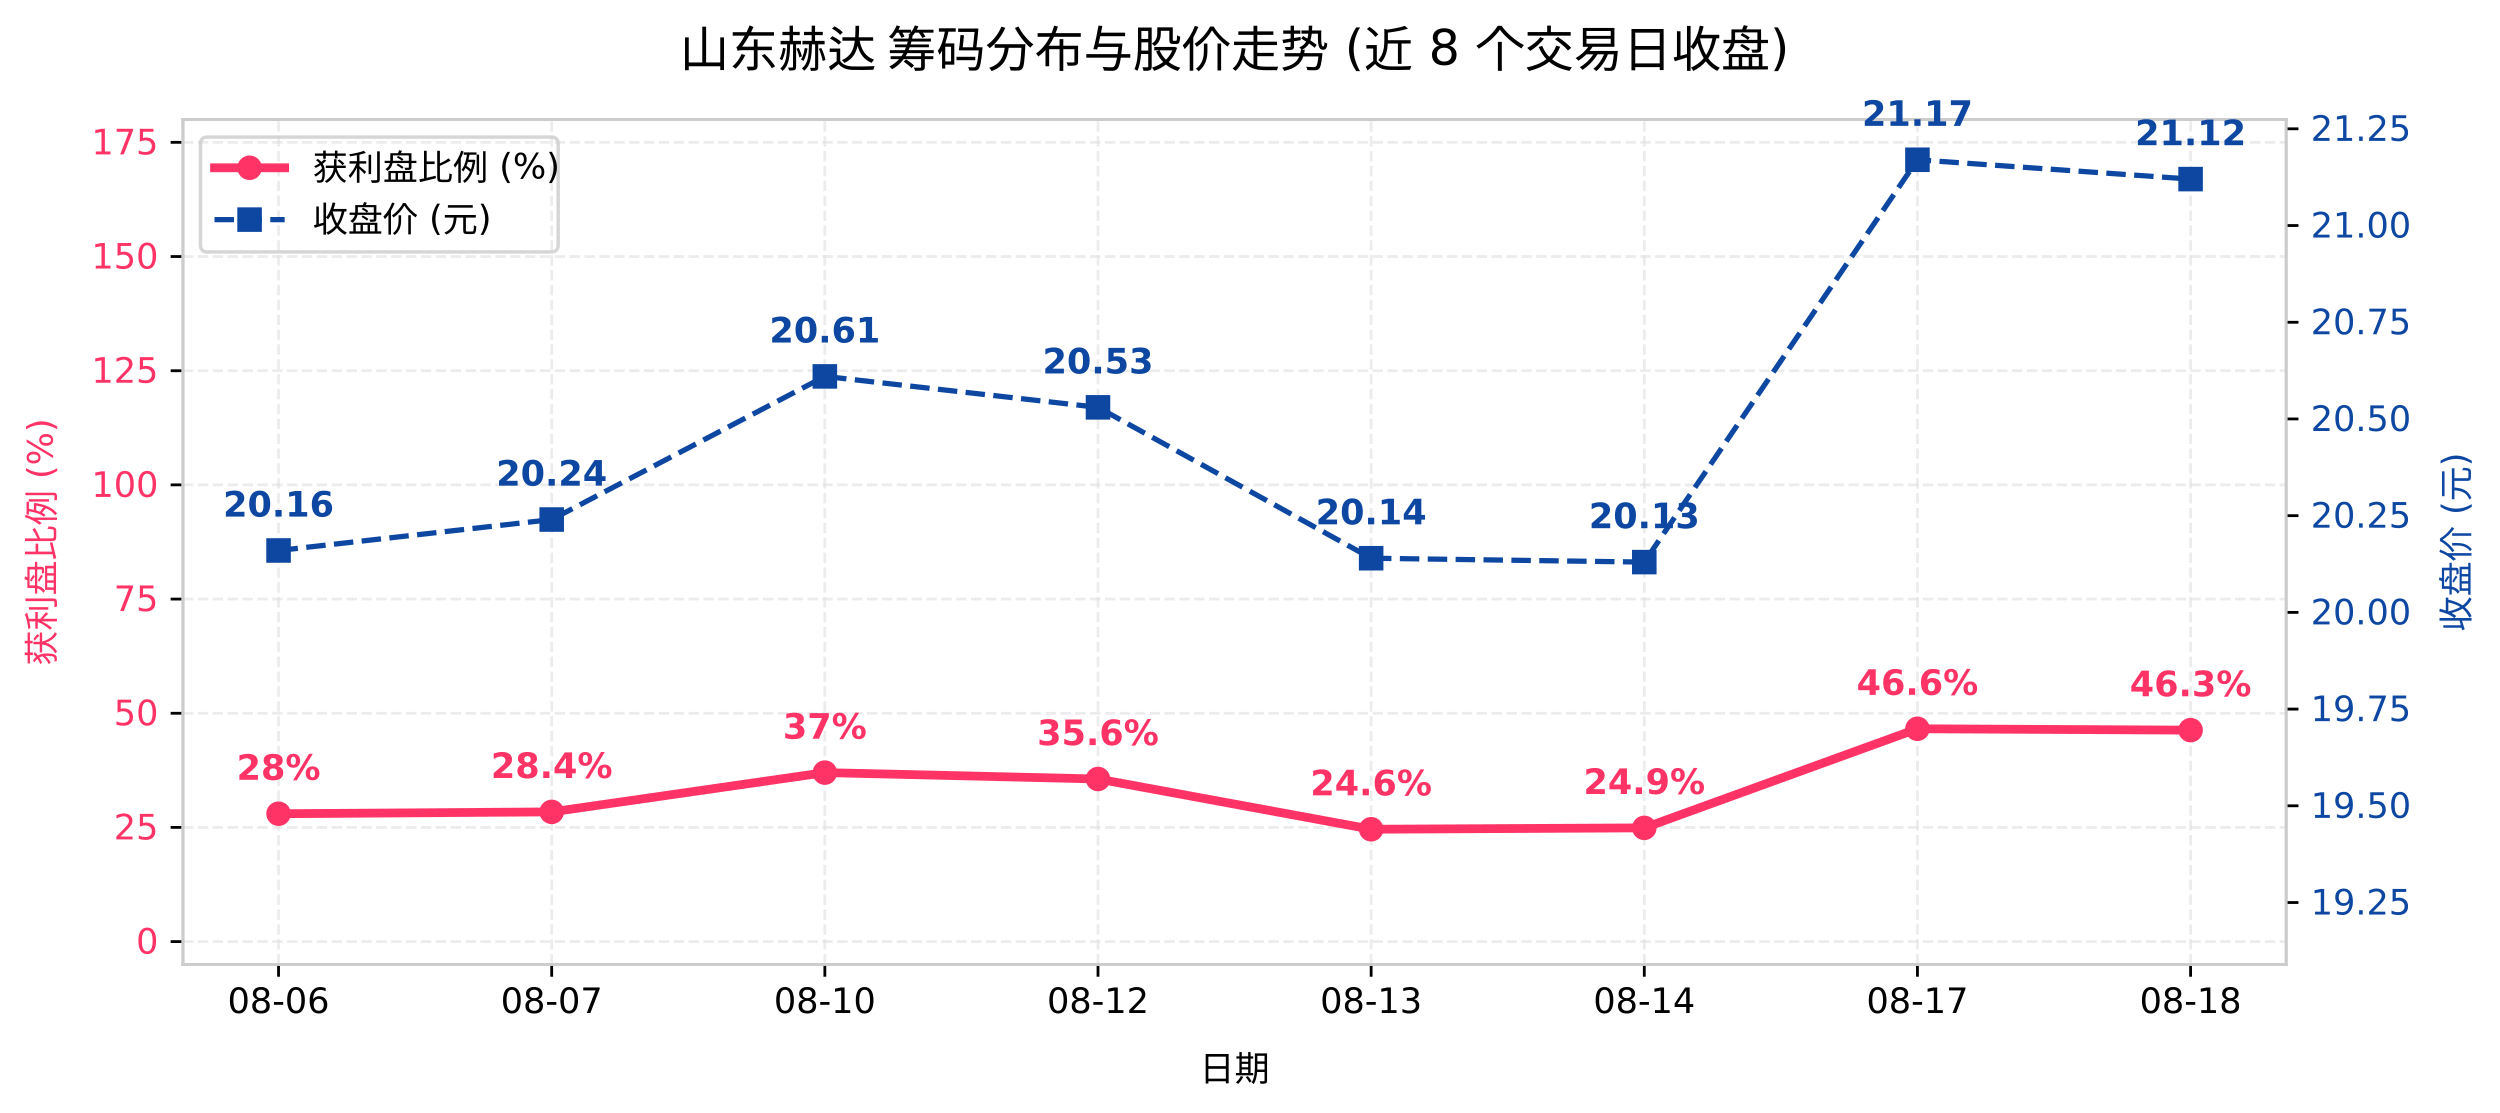
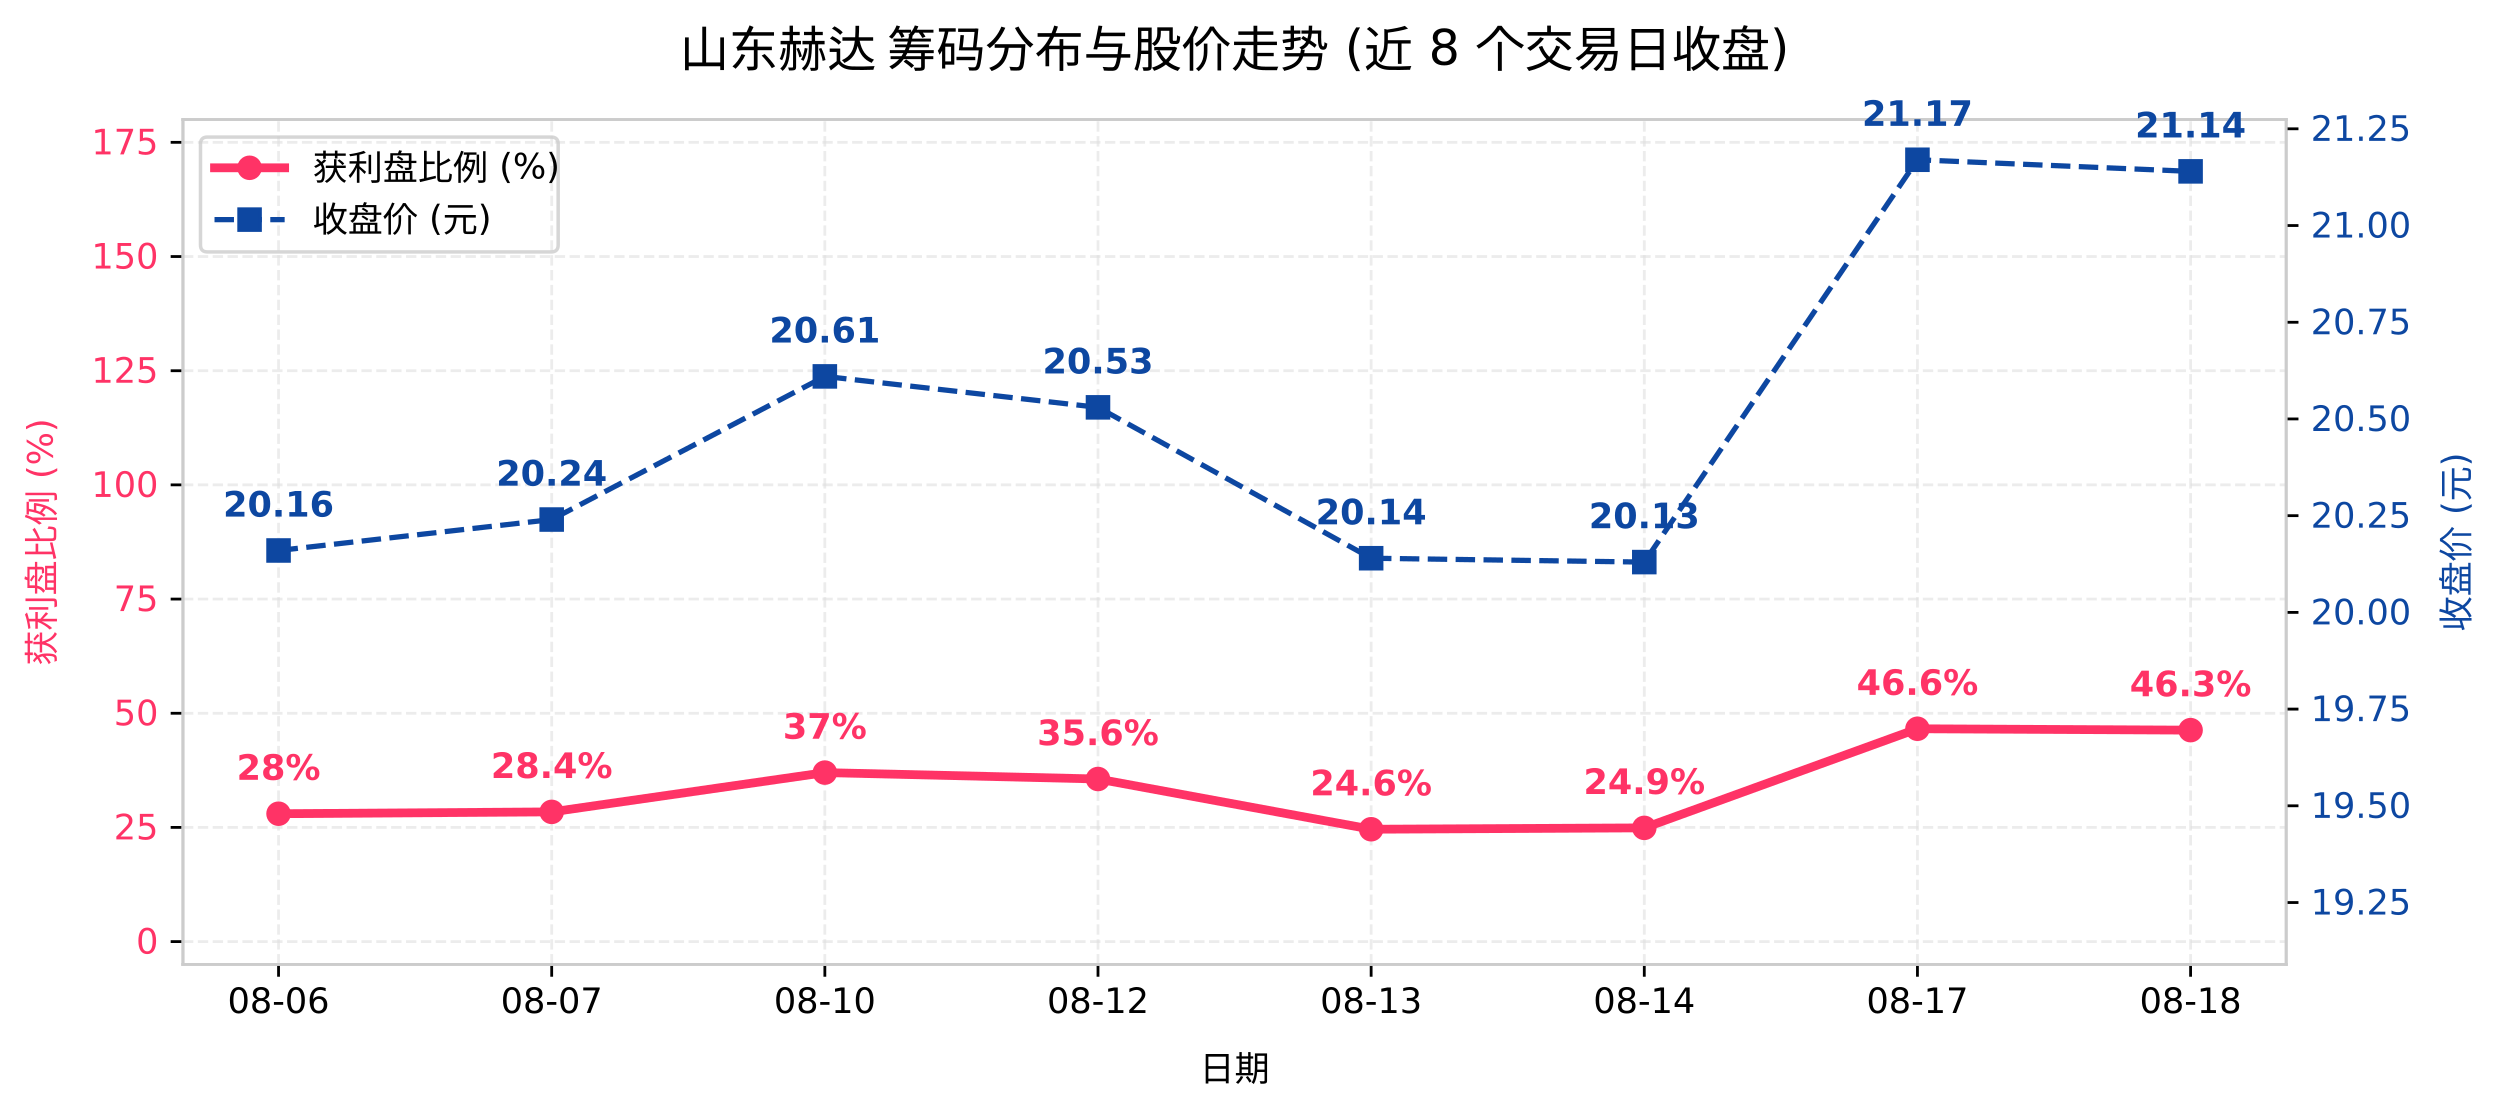
<svg xmlns="http://www.w3.org/2000/svg" xmlns:xlink="http://www.w3.org/1999/xlink" width="712.815pt" height="317.114pt" viewBox="0 0 712.815 317.114" version="1.1">
  <defs>
    <style type="text/css">*{stroke-linejoin: round; stroke-linecap: butt}</style>
  </defs>
  <g id="figure_1">
    <g id="patch_1">
      <path d="M 0 317.114  L 712.815 317.114  L 712.815 0  L 0 0  L 0 317.114  z " style="fill: none" />
    </g>
    <g id="axes_1">
      <g id="patch_2">
        <path d="M 52.163 274.983  L 651.852 274.983  L 651.852 34.08  L 52.163 34.08  L 52.163 274.983  z " style="fill: none" />
      </g>
      <g id="matplotlib.axis_1">
        <g id="xtick_1">
          <g id="line2d_1">
-             <path d="M 79.421 274.983  L 79.421 34.08  " clip-path="url(#pe55a17d27c)" style="fill: none; stroke-dasharray: 2.96,1.28; stroke-dashoffset: 0; stroke: #e0e0e0; stroke-opacity: 0.6; stroke-width: 0.8" />
+             <path d="M 79.421 274.983  L 79.421 34.08  " clip-path="url(#p47a65bc462)" style="fill: none; stroke-dasharray: 2.96,1.28; stroke-dashoffset: 0; stroke: #e0e0e0; stroke-opacity: 0.6; stroke-width: 0.8" />
          </g>
          <g id="line2d_2">
            <defs>
-               <path id="m47ba1eafcf" d="M 0 0  L 0 3.5  " style="stroke: #000000; stroke-width: 0.8" />
+               <path id="mb87f099fec" d="M 0 0  L 0 3.5  " style="stroke: #000000; stroke-width: 0.8" />
            </defs>
            <g>
-               <use xlink:href="#m47ba1eafcf" x="79.421" y="274.983" style="stroke: #000000; stroke-width: 0.8" />
+               <use xlink:href="#mb87f099fec" x="79.421" y="274.983" style="stroke: #000000; stroke-width: 0.8" />
            </g>
          </g>
          <g id="text_1">
            <text style="font: 10px 'WenQuanYi Zen Hei', 'DejaVu Sans', 'Arial', sans-serif; text-anchor: middle" x="79.421" y="288.839" transform="rotate(-0 79.42114 288.8391)">08-06</text>
          </g>
        </g>
        <g id="xtick_2">
          <g id="line2d_3">
-             <path d="M 157.303 274.983  L 157.303 34.08  " clip-path="url(#pe55a17d27c)" style="fill: none; stroke-dasharray: 2.96,1.28; stroke-dashoffset: 0; stroke: #e0e0e0; stroke-opacity: 0.6; stroke-width: 0.8" />
+             <path d="M 157.303 274.983  L 157.303 34.08  " clip-path="url(#p47a65bc462)" style="fill: none; stroke-dasharray: 2.96,1.28; stroke-dashoffset: 0; stroke: #e0e0e0; stroke-opacity: 0.6; stroke-width: 0.8" />
          </g>
          <g id="line2d_4">
            <g>
-               <use xlink:href="#m47ba1eafcf" x="157.303" y="274.983" style="stroke: #000000; stroke-width: 0.8" />
+               <use xlink:href="#mb87f099fec" x="157.303" y="274.983" style="stroke: #000000; stroke-width: 0.8" />
            </g>
          </g>
          <g id="text_2">
            <text style="font: 10px 'WenQuanYi Zen Hei', 'DejaVu Sans', 'Arial', sans-serif; text-anchor: middle" x="157.303" y="288.839" transform="rotate(-0 157.303 288.8391)">08-07</text>
          </g>
        </g>
        <g id="xtick_3">
          <g id="line2d_5">
-             <path d="M 235.185 274.983  L 235.185 34.08  " clip-path="url(#pe55a17d27c)" style="fill: none; stroke-dasharray: 2.96,1.28; stroke-dashoffset: 0; stroke: #e0e0e0; stroke-opacity: 0.6; stroke-width: 0.8" />
+             <path d="M 235.185 274.983  L 235.185 34.08  " clip-path="url(#p47a65bc462)" style="fill: none; stroke-dasharray: 2.96,1.28; stroke-dashoffset: 0; stroke: #e0e0e0; stroke-opacity: 0.6; stroke-width: 0.8" />
          </g>
          <g id="line2d_6">
            <g>
-               <use xlink:href="#m47ba1eafcf" x="235.185" y="274.983" style="stroke: #000000; stroke-width: 0.8" />
+               <use xlink:href="#mb87f099fec" x="235.185" y="274.983" style="stroke: #000000; stroke-width: 0.8" />
            </g>
          </g>
          <g id="text_3">
            <text style="font: 10px 'WenQuanYi Zen Hei', 'DejaVu Sans', 'Arial', sans-serif; text-anchor: middle" x="235.185" y="288.839" transform="rotate(-0 235.1848 288.8391)">08-10</text>
          </g>
        </g>
        <g id="xtick_4">
          <g id="line2d_7">
-             <path d="M 313.067 274.983  L 313.067 34.08  " clip-path="url(#pe55a17d27c)" style="fill: none; stroke-dasharray: 2.96,1.28; stroke-dashoffset: 0; stroke: #e0e0e0; stroke-opacity: 0.6; stroke-width: 0.8" />
+             <path d="M 313.067 274.983  L 313.067 34.08  " clip-path="url(#p47a65bc462)" style="fill: none; stroke-dasharray: 2.96,1.28; stroke-dashoffset: 0; stroke: #e0e0e0; stroke-opacity: 0.6; stroke-width: 0.8" />
          </g>
          <g id="line2d_8">
            <g>
-               <use xlink:href="#m47ba1eafcf" x="313.067" y="274.983" style="stroke: #000000; stroke-width: 0.8" />
+               <use xlink:href="#mb87f099fec" x="313.067" y="274.983" style="stroke: #000000; stroke-width: 0.8" />
            </g>
          </g>
          <g id="text_4">
            <text style="font: 10px 'WenQuanYi Zen Hei', 'DejaVu Sans', 'Arial', sans-serif; text-anchor: middle" x="313.067" y="288.839" transform="rotate(-0 313.0666 288.8391)">08-12</text>
          </g>
        </g>
        <g id="xtick_5">
          <g id="line2d_9">
-             <path d="M 390.948 274.983  L 390.948 34.08  " clip-path="url(#pe55a17d27c)" style="fill: none; stroke-dasharray: 2.96,1.28; stroke-dashoffset: 0; stroke: #e0e0e0; stroke-opacity: 0.6; stroke-width: 0.8" />
+             <path d="M 390.948 274.983  L 390.948 34.08  " clip-path="url(#p47a65bc462)" style="fill: none; stroke-dasharray: 2.96,1.28; stroke-dashoffset: 0; stroke: #e0e0e0; stroke-opacity: 0.6; stroke-width: 0.8" />
          </g>
          <g id="line2d_10">
            <g>
-               <use xlink:href="#m47ba1eafcf" x="390.948" y="274.983" style="stroke: #000000; stroke-width: 0.8" />
+               <use xlink:href="#mb87f099fec" x="390.948" y="274.983" style="stroke: #000000; stroke-width: 0.8" />
            </g>
          </g>
          <g id="text_5">
            <text style="font: 10px 'WenQuanYi Zen Hei', 'DejaVu Sans', 'Arial', sans-serif; text-anchor: middle" x="390.948" y="288.839" transform="rotate(-0 390.9484 288.8391)">08-13</text>
          </g>
        </g>
        <g id="xtick_6">
          <g id="line2d_11">
-             <path d="M 468.83 274.983  L 468.83 34.08  " clip-path="url(#pe55a17d27c)" style="fill: none; stroke-dasharray: 2.96,1.28; stroke-dashoffset: 0; stroke: #e0e0e0; stroke-opacity: 0.6; stroke-width: 0.8" />
+             <path d="M 468.83 274.983  L 468.83 34.08  " clip-path="url(#p47a65bc462)" style="fill: none; stroke-dasharray: 2.96,1.28; stroke-dashoffset: 0; stroke: #e0e0e0; stroke-opacity: 0.6; stroke-width: 0.8" />
          </g>
          <g id="line2d_12">
            <g>
-               <use xlink:href="#m47ba1eafcf" x="468.83" y="274.983" style="stroke: #000000; stroke-width: 0.8" />
+               <use xlink:href="#mb87f099fec" x="468.83" y="274.983" style="stroke: #000000; stroke-width: 0.8" />
            </g>
          </g>
          <g id="text_6">
            <text style="font: 10px 'WenQuanYi Zen Hei', 'DejaVu Sans', 'Arial', sans-serif; text-anchor: middle" x="468.83" y="288.839" transform="rotate(-0 468.8302 288.8391)">08-14</text>
          </g>
        </g>
        <g id="xtick_7">
          <g id="line2d_13">
-             <path d="M 546.712 274.983  L 546.712 34.08  " clip-path="url(#pe55a17d27c)" style="fill: none; stroke-dasharray: 2.96,1.28; stroke-dashoffset: 0; stroke: #e0e0e0; stroke-opacity: 0.6; stroke-width: 0.8" />
+             <path d="M 546.712 274.983  L 546.712 34.08  " clip-path="url(#p47a65bc462)" style="fill: none; stroke-dasharray: 2.96,1.28; stroke-dashoffset: 0; stroke: #e0e0e0; stroke-opacity: 0.6; stroke-width: 0.8" />
          </g>
          <g id="line2d_14">
            <g>
-               <use xlink:href="#m47ba1eafcf" x="546.712" y="274.983" style="stroke: #000000; stroke-width: 0.8" />
+               <use xlink:href="#mb87f099fec" x="546.712" y="274.983" style="stroke: #000000; stroke-width: 0.8" />
            </g>
          </g>
          <g id="text_7">
            <text style="font: 10px 'WenQuanYi Zen Hei', 'DejaVu Sans', 'Arial', sans-serif; text-anchor: middle" x="546.712" y="288.839" transform="rotate(-0 546.712 288.8391)">08-17</text>
          </g>
        </g>
        <g id="xtick_8">
          <g id="line2d_15">
-             <path d="M 624.594 274.983  L 624.594 34.08  " clip-path="url(#pe55a17d27c)" style="fill: none; stroke-dasharray: 2.96,1.28; stroke-dashoffset: 0; stroke: #e0e0e0; stroke-opacity: 0.6; stroke-width: 0.8" />
+             <path d="M 624.594 274.983  L 624.594 34.08  " clip-path="url(#p47a65bc462)" style="fill: none; stroke-dasharray: 2.96,1.28; stroke-dashoffset: 0; stroke: #e0e0e0; stroke-opacity: 0.6; stroke-width: 0.8" />
          </g>
          <g id="line2d_16">
            <g>
-               <use xlink:href="#m47ba1eafcf" x="624.594" y="274.983" style="stroke: #000000; stroke-width: 0.8" />
+               <use xlink:href="#mb87f099fec" x="624.594" y="274.983" style="stroke: #000000; stroke-width: 0.8" />
            </g>
          </g>
          <g id="text_8">
            <text style="font: 10px 'WenQuanYi Zen Hei', 'DejaVu Sans', 'Arial', sans-serif; text-anchor: middle" x="624.594" y="288.839" transform="rotate(-0 624.5939 288.8391)">08-18</text>
          </g>
        </g>
        <g id="text_9">
          <text style="font: 10px 'WenQuanYi Zen Hei', 'DejaVu Sans', 'Arial', sans-serif; text-anchor: middle" x="352.007" y="308.253" transform="rotate(-0 352.0075 308.2531)">日期</text>
        </g>
      </g>
      <g id="matplotlib.axis_2">
        <g id="ytick_1">
          <g id="line2d_17">
-             <path d="M 52.163 268.472  L 651.852 268.472  " clip-path="url(#pe55a17d27c)" style="fill: none; stroke-dasharray: 2.96,1.28; stroke-dashoffset: 0; stroke: #e0e0e0; stroke-opacity: 0.6; stroke-width: 0.8" />
+             <path d="M 52.163 268.472  L 651.852 268.472  " clip-path="url(#p47a65bc462)" style="fill: none; stroke-dasharray: 2.96,1.28; stroke-dashoffset: 0; stroke: #e0e0e0; stroke-opacity: 0.6; stroke-width: 0.8" />
          </g>
          <g id="line2d_18">
            <defs>
-               <path id="mf86ce3eb28" d="M 0 0  L -3.5 0  " style="stroke: #000000; stroke-width: 0.8" />
+               <path id="mf6fd031c20" d="M 0 0  L -3.5 0  " style="stroke: #000000; stroke-width: 0.8" />
            </defs>
            <g>
-               <use xlink:href="#mf86ce3eb28" x="52.163" y="268.472" style="stroke: #000000; stroke-width: 0.8" />
+               <use xlink:href="#mf6fd031c20" x="52.163" y="268.472" style="stroke: #000000; stroke-width: 0.8" />
            </g>
          </g>
          <g id="text_10">
            <text style="fill: #ff3366; font: 10px 'WenQuanYi Zen Hei', 'DejaVu Sans', 'Arial', sans-serif; text-anchor: end" x="45.163" y="271.9" transform="rotate(-0 45.1625 271.9001)">0</text>
          </g>
        </g>
        <g id="ytick_2">
          <g id="line2d_19">
-             <path d="M 52.163 235.918  L 651.852 235.918  " clip-path="url(#pe55a17d27c)" style="fill: none; stroke-dasharray: 2.96,1.28; stroke-dashoffset: 0; stroke: #e0e0e0; stroke-opacity: 0.6; stroke-width: 0.8" />
+             <path d="M 52.163 235.918  L 651.852 235.918  " clip-path="url(#p47a65bc462)" style="fill: none; stroke-dasharray: 2.96,1.28; stroke-dashoffset: 0; stroke: #e0e0e0; stroke-opacity: 0.6; stroke-width: 0.8" />
          </g>
          <g id="line2d_20">
            <g>
-               <use xlink:href="#mf86ce3eb28" x="52.163" y="235.918" style="stroke: #000000; stroke-width: 0.8" />
+               <use xlink:href="#mf6fd031c20" x="52.163" y="235.918" style="stroke: #000000; stroke-width: 0.8" />
            </g>
          </g>
          <g id="text_11">
            <text style="fill: #ff3366; font: 10px 'WenQuanYi Zen Hei', 'DejaVu Sans', 'Arial', sans-serif; text-anchor: end" x="45.163" y="239.346" transform="rotate(-0 45.1625 239.3457)">25</text>
          </g>
        </g>
        <g id="ytick_3">
          <g id="line2d_21">
-             <path d="M 52.163 203.363  L 651.852 203.363  " clip-path="url(#pe55a17d27c)" style="fill: none; stroke-dasharray: 2.96,1.28; stroke-dashoffset: 0; stroke: #e0e0e0; stroke-opacity: 0.6; stroke-width: 0.8" />
+             <path d="M 52.163 203.363  L 651.852 203.363  " clip-path="url(#p47a65bc462)" style="fill: none; stroke-dasharray: 2.96,1.28; stroke-dashoffset: 0; stroke: #e0e0e0; stroke-opacity: 0.6; stroke-width: 0.8" />
          </g>
          <g id="line2d_22">
            <g>
-               <use xlink:href="#mf86ce3eb28" x="52.163" y="203.363" style="stroke: #000000; stroke-width: 0.8" />
+               <use xlink:href="#mf6fd031c20" x="52.163" y="203.363" style="stroke: #000000; stroke-width: 0.8" />
            </g>
          </g>
          <g id="text_12">
            <text style="fill: #ff3366; font: 10px 'WenQuanYi Zen Hei', 'DejaVu Sans', 'Arial', sans-serif; text-anchor: end" x="45.163" y="206.791" transform="rotate(-0 45.1625 206.7913)">50</text>
          </g>
        </g>
        <g id="ytick_4">
          <g id="line2d_23">
-             <path d="M 52.163 170.809  L 651.852 170.809  " clip-path="url(#pe55a17d27c)" style="fill: none; stroke-dasharray: 2.96,1.28; stroke-dashoffset: 0; stroke: #e0e0e0; stroke-opacity: 0.6; stroke-width: 0.8" />
+             <path d="M 52.163 170.809  L 651.852 170.809  " clip-path="url(#p47a65bc462)" style="fill: none; stroke-dasharray: 2.96,1.28; stroke-dashoffset: 0; stroke: #e0e0e0; stroke-opacity: 0.6; stroke-width: 0.8" />
          </g>
          <g id="line2d_24">
            <g>
-               <use xlink:href="#mf86ce3eb28" x="52.163" y="170.809" style="stroke: #000000; stroke-width: 0.8" />
+               <use xlink:href="#mf6fd031c20" x="52.163" y="170.809" style="stroke: #000000; stroke-width: 0.8" />
            </g>
          </g>
          <g id="text_13">
            <text style="fill: #ff3366; font: 10px 'WenQuanYi Zen Hei', 'DejaVu Sans', 'Arial', sans-serif; text-anchor: end" x="45.163" y="174.237" transform="rotate(-0 45.1625 174.2369)">75</text>
          </g>
        </g>
        <g id="ytick_5">
          <g id="line2d_25">
-             <path d="M 52.163 138.254  L 651.852 138.254  " clip-path="url(#pe55a17d27c)" style="fill: none; stroke-dasharray: 2.96,1.28; stroke-dashoffset: 0; stroke: #e0e0e0; stroke-opacity: 0.6; stroke-width: 0.8" />
+             <path d="M 52.163 138.254  L 651.852 138.254  " clip-path="url(#p47a65bc462)" style="fill: none; stroke-dasharray: 2.96,1.28; stroke-dashoffset: 0; stroke: #e0e0e0; stroke-opacity: 0.6; stroke-width: 0.8" />
          </g>
          <g id="line2d_26">
            <g>
-               <use xlink:href="#mf86ce3eb28" x="52.163" y="138.254" style="stroke: #000000; stroke-width: 0.8" />
+               <use xlink:href="#mf6fd031c20" x="52.163" y="138.254" style="stroke: #000000; stroke-width: 0.8" />
            </g>
          </g>
          <g id="text_14">
            <text style="fill: #ff3366; font: 10px 'WenQuanYi Zen Hei', 'DejaVu Sans', 'Arial', sans-serif; text-anchor: end" x="45.163" y="141.682" transform="rotate(-0 45.1625 141.6825)">100</text>
          </g>
        </g>
        <g id="ytick_6">
          <g id="line2d_27">
-             <path d="M 52.163 105.7  L 651.852 105.7  " clip-path="url(#pe55a17d27c)" style="fill: none; stroke-dasharray: 2.96,1.28; stroke-dashoffset: 0; stroke: #e0e0e0; stroke-opacity: 0.6; stroke-width: 0.8" />
+             <path d="M 52.163 105.7  L 651.852 105.7  " clip-path="url(#p47a65bc462)" style="fill: none; stroke-dasharray: 2.96,1.28; stroke-dashoffset: 0; stroke: #e0e0e0; stroke-opacity: 0.6; stroke-width: 0.8" />
          </g>
          <g id="line2d_28">
            <g>
-               <use xlink:href="#mf86ce3eb28" x="52.163" y="105.7" style="stroke: #000000; stroke-width: 0.8" />
+               <use xlink:href="#mf6fd031c20" x="52.163" y="105.7" style="stroke: #000000; stroke-width: 0.8" />
            </g>
          </g>
          <g id="text_15">
            <text style="fill: #ff3366; font: 10px 'WenQuanYi Zen Hei', 'DejaVu Sans', 'Arial', sans-serif; text-anchor: end" x="45.163" y="109.128" transform="rotate(-0 45.1625 109.1281)">125</text>
          </g>
        </g>
        <g id="ytick_7">
          <g id="line2d_29">
-             <path d="M 52.163 73.146  L 651.852 73.146  " clip-path="url(#pe55a17d27c)" style="fill: none; stroke-dasharray: 2.96,1.28; stroke-dashoffset: 0; stroke: #e0e0e0; stroke-opacity: 0.6; stroke-width: 0.8" />
+             <path d="M 52.163 73.146  L 651.852 73.146  " clip-path="url(#p47a65bc462)" style="fill: none; stroke-dasharray: 2.96,1.28; stroke-dashoffset: 0; stroke: #e0e0e0; stroke-opacity: 0.6; stroke-width: 0.8" />
          </g>
          <g id="line2d_30">
            <g>
-               <use xlink:href="#mf86ce3eb28" x="52.163" y="73.146" style="stroke: #000000; stroke-width: 0.8" />
+               <use xlink:href="#mf6fd031c20" x="52.163" y="73.146" style="stroke: #000000; stroke-width: 0.8" />
            </g>
          </g>
          <g id="text_16">
            <text style="fill: #ff3366; font: 10px 'WenQuanYi Zen Hei', 'DejaVu Sans', 'Arial', sans-serif; text-anchor: end" x="45.163" y="76.574" transform="rotate(-0 45.1625 76.57371)">150</text>
          </g>
        </g>
        <g id="ytick_8">
          <g id="line2d_31">
-             <path d="M 52.163 40.591  L 651.852 40.591  " clip-path="url(#pe55a17d27c)" style="fill: none; stroke-dasharray: 2.96,1.28; stroke-dashoffset: 0; stroke: #e0e0e0; stroke-opacity: 0.6; stroke-width: 0.8" />
+             <path d="M 52.163 40.591  L 651.852 40.591  " clip-path="url(#p47a65bc462)" style="fill: none; stroke-dasharray: 2.96,1.28; stroke-dashoffset: 0; stroke: #e0e0e0; stroke-opacity: 0.6; stroke-width: 0.8" />
          </g>
          <g id="line2d_32">
            <g>
-               <use xlink:href="#mf86ce3eb28" x="52.163" y="40.591" style="stroke: #000000; stroke-width: 0.8" />
+               <use xlink:href="#mf6fd031c20" x="52.163" y="40.591" style="stroke: #000000; stroke-width: 0.8" />
            </g>
          </g>
          <g id="text_17">
            <text style="fill: #ff3366; font: 10px 'WenQuanYi Zen Hei', 'DejaVu Sans', 'Arial', sans-serif; text-anchor: end" x="45.163" y="44.019" transform="rotate(-0 45.1625 44.01932)">175</text>
          </g>
        </g>
        <g id="text_18">
          <text style="fill: #ff3366; font: 10px 'WenQuanYi Zen Hei', 'DejaVu Sans', 'Arial', sans-serif; text-anchor: middle" x="15.463" y="154.532" transform="rotate(-90 15.4625 154.5316)">获利盘比例 (%)</text>
        </g>
      </g>
      <g id="line2d_33">
-         <path d="M 79.421 232.011  L 157.303 231.49  L 235.185 220.291  L 313.067 222.114  L 390.948 236.438  L 468.83 236.048  L 546.712 207.791  L 624.594 208.181  " clip-path="url(#pe55a17d27c)" style="fill: none; stroke: #ff3366; stroke-width: 2.5; stroke-linecap: square" />
+         <path d="M 79.421 232.011  L 157.303 231.49  L 235.185 220.291  L 313.067 222.114  L 390.948 236.438  L 468.83 236.048  L 546.712 207.791  L 624.594 208.181  " clip-path="url(#p47a65bc462)" style="fill: none; stroke: #ff3366; stroke-width: 2.5; stroke-linecap: square" />
        <defs>
-           <path id="m37477d4cd6" d="M 0 3  C 0.796 3 1.559 2.684 2.121 2.121  C 2.684 1.559 3 0.796 3 0  C 3 -0.796 2.684 -1.559 2.121 -2.121  C 1.559 -2.684 0.796 -3 0 -3  C -0.796 -3 -1.559 -2.684 -2.121 -2.121  C -2.684 -1.559 -3 -0.796 -3 0  C -3 0.796 -2.684 1.559 -2.121 2.121  C -1.559 2.684 -0.796 3 0 3  z " style="stroke: #ff3366" />
+           <path id="m1ec4c8807f" d="M 0 3  C 0.796 3 1.559 2.684 2.121 2.121  C 2.684 1.559 3 0.796 3 0  C 3 -0.796 2.684 -1.559 2.121 -2.121  C 1.559 -2.684 0.796 -3 0 -3  C -0.796 -3 -1.559 -2.684 -2.121 -2.121  C -2.684 -1.559 -3 -0.796 -3 0  C -3 0.796 -2.684 1.559 -2.121 2.121  C -1.559 2.684 -0.796 3 0 3  z " style="stroke: #ff3366" />
        </defs>
-         <g clip-path="url(#pe55a17d27c)">
-           <use xlink:href="#m37477d4cd6" x="79.421" y="232.011" style="fill: #ff3366; stroke: #ff3366" />
-           <use xlink:href="#m37477d4cd6" x="157.303" y="231.49" style="fill: #ff3366; stroke: #ff3366" />
-           <use xlink:href="#m37477d4cd6" x="235.185" y="220.291" style="fill: #ff3366; stroke: #ff3366" />
-           <use xlink:href="#m37477d4cd6" x="313.067" y="222.114" style="fill: #ff3366; stroke: #ff3366" />
-           <use xlink:href="#m37477d4cd6" x="390.948" y="236.438" style="fill: #ff3366; stroke: #ff3366" />
-           <use xlink:href="#m37477d4cd6" x="468.83" y="236.048" style="fill: #ff3366; stroke: #ff3366" />
-           <use xlink:href="#m37477d4cd6" x="546.712" y="207.791" style="fill: #ff3366; stroke: #ff3366" />
-           <use xlink:href="#m37477d4cd6" x="624.594" y="208.181" style="fill: #ff3366; stroke: #ff3366" />
+         <g clip-path="url(#p47a65bc462)">
+           <use xlink:href="#m1ec4c8807f" x="79.421" y="232.011" style="fill: #ff3366; stroke: #ff3366" />
+           <use xlink:href="#m1ec4c8807f" x="157.303" y="231.49" style="fill: #ff3366; stroke: #ff3366" />
+           <use xlink:href="#m1ec4c8807f" x="235.185" y="220.291" style="fill: #ff3366; stroke: #ff3366" />
+           <use xlink:href="#m1ec4c8807f" x="313.067" y="222.114" style="fill: #ff3366; stroke: #ff3366" />
+           <use xlink:href="#m1ec4c8807f" x="390.948" y="236.438" style="fill: #ff3366; stroke: #ff3366" />
+           <use xlink:href="#m1ec4c8807f" x="468.83" y="236.048" style="fill: #ff3366; stroke: #ff3366" />
+           <use xlink:href="#m1ec4c8807f" x="546.712" y="207.791" style="fill: #ff3366; stroke: #ff3366" />
+           <use xlink:href="#m1ec4c8807f" x="624.594" y="208.181" style="fill: #ff3366; stroke: #ff3366" />
        </g>
      </g>
      <g id="patch_3">
        <path d="M 52.163 274.983  L 52.163 34.08  " style="fill: none; stroke: #cccccc; stroke-width: 0.8; stroke-linejoin: miter; stroke-linecap: square" />
      </g>
      <g id="patch_4">
        <path d="M 651.852 274.983  L 651.852 34.08  " style="fill: none; stroke: #cccccc; stroke-width: 0.8; stroke-linejoin: miter; stroke-linecap: square" />
      </g>
      <g id="patch_5">
        <path d="M 52.163 274.983  L 651.852 274.983  " style="fill: none; stroke: #cccccc; stroke-width: 0.8; stroke-linejoin: miter; stroke-linecap: square" />
      </g>
      <g id="patch_6">
        <path d="M 52.163 34.08  L 651.852 34.08  " style="fill: none; stroke: #cccccc; stroke-width: 0.8; stroke-linejoin: miter; stroke-linecap: square" />
      </g>
      <g id="text_19">
        <text style="fill: #ff3366; font: 700 10px 'WenQuanYi Zen Hei', 'DejaVu Sans', 'Arial', sans-serif; text-anchor: middle" x="79.421" y="222.35" transform="rotate(-0 79.42114 222.3501)">28%</text>
      </g>
      <g id="text_20">
        <text style="fill: #ff3366; font: 700 10px 'WenQuanYi Zen Hei', 'DejaVu Sans', 'Arial', sans-serif; text-anchor: middle" x="157.303" y="221.829" transform="rotate(-0 157.303 221.8292)">28.4%</text>
      </g>
      <g id="text_21">
        <text style="fill: #ff3366; font: 700 10px 'WenQuanYi Zen Hei', 'DejaVu Sans', 'Arial', sans-serif; text-anchor: middle" x="235.185" y="210.63" transform="rotate(-0 235.1848 210.6305)">37%</text>
      </g>
      <g id="text_22">
        <text style="fill: #ff3366; font: 700 10px 'WenQuanYi Zen Hei', 'DejaVu Sans', 'Arial', sans-serif; text-anchor: middle" x="313.067" y="212.454" transform="rotate(-0 313.0666 212.4535)">35.6%</text>
      </g>
      <g id="text_23">
        <text style="fill: #ff3366; font: 700 10px 'WenQuanYi Zen Hei', 'DejaVu Sans', 'Arial', sans-serif; text-anchor: middle" x="390.948" y="226.777" transform="rotate(-0 390.9484 226.7775)">24.6%</text>
      </g>
      <g id="text_24">
        <text style="fill: #ff3366; font: 700 10px 'WenQuanYi Zen Hei', 'DejaVu Sans', 'Arial', sans-serif; text-anchor: middle" x="468.83" y="226.387" transform="rotate(-0 468.8302 226.3868)">24.9%</text>
      </g>
      <g id="text_25">
        <text style="fill: #ff3366; font: 700 10px 'WenQuanYi Zen Hei', 'DejaVu Sans', 'Arial', sans-serif; text-anchor: middle" x="546.712" y="198.13" transform="rotate(-0 546.712 198.1296)">46.6%</text>
      </g>
      <g id="text_26">
        <text style="fill: #ff3366; font: 700 10px 'WenQuanYi Zen Hei', 'DejaVu Sans', 'Arial', sans-serif; text-anchor: middle" x="624.594" y="198.52" transform="rotate(-0 624.5939 198.5203)">46.3%</text>
      </g>
      <g id="legend_1">
        <g id="patch_7">
          <path d="M 59.163 71.829  L 157.15 71.829  Q 159.15 71.829 159.15 69.829  L 159.15 41.08  Q 159.15 39.08 157.15 39.08  L 59.163 39.08  Q 57.163 39.08 57.163 41.08  L 57.163 69.829  Q 57.163 71.829 59.163 71.829  L 59.163 71.829  z " style="fill: none; opacity: 0.8; stroke: #cccccc; stroke-linejoin: miter" />
        </g>
        <g id="line2d_34">
          <path d="M 61.163 47.843  L 71.162 47.843  L 81.162 47.843  " style="fill: none; stroke: #ff3366; stroke-width: 2.5; stroke-linecap: square" />
          <g>
-             <use xlink:href="#m37477d4cd6" x="71.162" y="47.843" style="fill: #ff3366; stroke: #ff3366" />
+             <use xlink:href="#m1ec4c8807f" x="71.162" y="47.843" style="fill: #ff3366; stroke: #ff3366" />
          </g>
        </g>
        <g id="text_27">
          <text style="font: 10px 'WenQuanYi Zen Hei', 'DejaVu Sans', 'Arial', sans-serif; text-anchor: start" x="89.162" y="51.343" transform="rotate(-0 89.1625 51.34281)">获利盘比例 (%)</text>
        </g>
        <g id="line2d_35">
          <path d="M 61.163 62.619  L 71.162 62.619  L 81.162 62.619  " style="fill: none; stroke-dasharray: 5.55,2.4; stroke-dashoffset: 0; stroke: #0d47a1; stroke-width: 1.5" />
          <defs>
-             <path id="m47829e1da7" d="M -3 3  L 3 3  L 3 -3  L -3 -3  z " style="stroke: #0d47a1; stroke-linejoin: miter" />
+             <path id="m82c5d7bced" d="M -3 3  L 3 3  L 3 -3  L -3 -3  z " style="stroke: #0d47a1; stroke-linejoin: miter" />
          </defs>
          <g>
-             <use xlink:href="#m47829e1da7" x="71.162" y="62.619" style="fill: #0d47a1; stroke: #0d47a1; stroke-linejoin: miter" />
+             <use xlink:href="#m82c5d7bced" x="71.162" y="62.619" style="fill: #0d47a1; stroke: #0d47a1; stroke-linejoin: miter" />
          </g>
        </g>
        <g id="text_28">
          <text style="font: 10px 'WenQuanYi Zen Hei', 'DejaVu Sans', 'Arial', sans-serif; text-anchor: start" x="89.162" y="66.119" transform="rotate(-0 89.1625 66.11938)">收盘价 (元)</text>
        </g>
      </g>
    </g>
    <g id="axes_2">
      <g id="matplotlib.axis_3">
        <g id="ytick_9">
          <g id="line2d_36">
            <defs>
-               <path id="mc435527acb" d="M 0 0  L 3.5 0  " style="stroke: #000000; stroke-width: 0.8" />
+               <path id="m96e616e5b2" d="M 0 0  L 3.5 0  " style="stroke: #000000; stroke-width: 0.8" />
            </defs>
            <g>
-               <use xlink:href="#mc435527acb" x="651.852" y="257.334" style="stroke: #000000; stroke-width: 0.8" />
+               <use xlink:href="#m96e616e5b2" x="651.852" y="257.334" style="stroke: #000000; stroke-width: 0.8" />
            </g>
          </g>
          <g id="text_29">
            <text style="fill: #0d47a1; font: 10px 'WenQuanYi Zen Hei', 'DejaVu Sans', 'Arial', sans-serif; text-anchor: start" x="658.852" y="260.762" transform="rotate(-0 658.8525 260.7624)">19.25</text>
          </g>
        </g>
        <g id="ytick_10">
          <g id="line2d_37">
            <g>
-               <use xlink:href="#mc435527acb" x="651.852" y="229.758" style="stroke: #000000; stroke-width: 0.8" />
+               <use xlink:href="#m96e616e5b2" x="651.852" y="229.758" style="stroke: #000000; stroke-width: 0.8" />
            </g>
          </g>
          <g id="text_30">
            <text style="fill: #0d47a1; font: 10px 'WenQuanYi Zen Hei', 'DejaVu Sans', 'Arial', sans-serif; text-anchor: start" x="658.852" y="233.187" transform="rotate(-0 658.8525 233.1866)">19.50</text>
          </g>
        </g>
        <g id="ytick_11">
          <g id="line2d_38">
            <g>
-               <use xlink:href="#mc435527acb" x="651.852" y="202.183" style="stroke: #000000; stroke-width: 0.8" />
+               <use xlink:href="#m96e616e5b2" x="651.852" y="202.183" style="stroke: #000000; stroke-width: 0.8" />
            </g>
          </g>
          <g id="text_31">
            <text style="fill: #0d47a1; font: 10px 'WenQuanYi Zen Hei', 'DejaVu Sans', 'Arial', sans-serif; text-anchor: start" x="658.852" y="205.611" transform="rotate(-0 658.8525 205.6107)">19.75</text>
          </g>
        </g>
        <g id="ytick_12">
          <g id="line2d_39">
            <g>
-               <use xlink:href="#mc435527acb" x="651.852" y="174.607" style="stroke: #000000; stroke-width: 0.8" />
+               <use xlink:href="#m96e616e5b2" x="651.852" y="174.607" style="stroke: #000000; stroke-width: 0.8" />
            </g>
          </g>
          <g id="text_32">
            <text style="fill: #0d47a1; font: 10px 'WenQuanYi Zen Hei', 'DejaVu Sans', 'Arial', sans-serif; text-anchor: start" x="658.852" y="178.035" transform="rotate(-0 658.8525 178.0349)">20.00</text>
          </g>
        </g>
        <g id="ytick_13">
          <g id="line2d_40">
            <g>
-               <use xlink:href="#mc435527acb" x="651.852" y="147.031" style="stroke: #000000; stroke-width: 0.8" />
+               <use xlink:href="#m96e616e5b2" x="651.852" y="147.031" style="stroke: #000000; stroke-width: 0.8" />
            </g>
          </g>
          <g id="text_33">
            <text style="fill: #0d47a1; font: 10px 'WenQuanYi Zen Hei', 'DejaVu Sans', 'Arial', sans-serif; text-anchor: start" x="658.852" y="150.459" transform="rotate(-0 658.8525 150.4591)">20.25</text>
          </g>
        </g>
        <g id="ytick_14">
          <g id="line2d_41">
            <g>
-               <use xlink:href="#mc435527acb" x="651.852" y="119.455" style="stroke: #000000; stroke-width: 0.8" />
+               <use xlink:href="#m96e616e5b2" x="651.852" y="119.455" style="stroke: #000000; stroke-width: 0.8" />
            </g>
          </g>
          <g id="text_34">
            <text style="fill: #0d47a1; font: 10px 'WenQuanYi Zen Hei', 'DejaVu Sans', 'Arial', sans-serif; text-anchor: start" x="658.852" y="122.883" transform="rotate(-0 658.8525 122.8832)">20.50</text>
          </g>
        </g>
        <g id="ytick_15">
          <g id="line2d_42">
            <g>
-               <use xlink:href="#mc435527acb" x="651.852" y="91.879" style="stroke: #000000; stroke-width: 0.8" />
+               <use xlink:href="#m96e616e5b2" x="651.852" y="91.879" style="stroke: #000000; stroke-width: 0.8" />
            </g>
          </g>
          <g id="text_35">
            <text style="fill: #0d47a1; font: 10px 'WenQuanYi Zen Hei', 'DejaVu Sans', 'Arial', sans-serif; text-anchor: start" x="658.852" y="95.307" transform="rotate(-0 658.8525 95.30739)">20.75</text>
          </g>
        </g>
        <g id="ytick_16">
          <g id="line2d_43">
            <g>
-               <use xlink:href="#mc435527acb" x="651.852" y="64.303" style="stroke: #000000; stroke-width: 0.8" />
+               <use xlink:href="#m96e616e5b2" x="651.852" y="64.303" style="stroke: #000000; stroke-width: 0.8" />
            </g>
          </g>
          <g id="text_36">
            <text style="fill: #0d47a1; font: 10px 'WenQuanYi Zen Hei', 'DejaVu Sans', 'Arial', sans-serif; text-anchor: start" x="658.852" y="67.732" transform="rotate(-0 658.8525 67.73155)">21.00</text>
          </g>
        </g>
        <g id="ytick_17">
          <g id="line2d_44">
            <g>
-               <use xlink:href="#mc435527acb" x="651.852" y="36.728" style="stroke: #000000; stroke-width: 0.8" />
+               <use xlink:href="#m96e616e5b2" x="651.852" y="36.728" style="stroke: #000000; stroke-width: 0.8" />
            </g>
          </g>
          <g id="text_37">
            <text style="fill: #0d47a1; font: 10px 'WenQuanYi Zen Hei', 'DejaVu Sans', 'Arial', sans-serif; text-anchor: start" x="658.852" y="40.156" transform="rotate(-0 658.8525 40.15572)">21.25</text>
          </g>
        </g>
        <g id="text_38">
          <text style="fill: #0d47a1; font: 10px 'WenQuanYi Zen Hei', 'DejaVu Sans', 'Arial', sans-serif; text-anchor: middle" x="703.906" y="154.532" transform="rotate(-90 703.9056 154.5316)">收盘价 (元)</text>
        </g>
      </g>
      <g id="line2d_45">
-         <path d="M 79.421 156.958  L 157.303 148.134  L 235.185 107.322  L 313.067 116.146  L 390.948 159.164  L 468.83 160.267  L 546.712 45.552  L 624.594 51.067  " clip-path="url(#pe55a17d27c)" style="fill: none; stroke-dasharray: 5.55,2.4; stroke-dashoffset: 0; stroke: #0d47a1; stroke-width: 1.5" />
-         <g clip-path="url(#pe55a17d27c)">
-           <use xlink:href="#m47829e1da7" x="79.421" y="156.958" style="fill: #0d47a1; stroke: #0d47a1; stroke-linejoin: miter" />
-           <use xlink:href="#m47829e1da7" x="157.303" y="148.134" style="fill: #0d47a1; stroke: #0d47a1; stroke-linejoin: miter" />
-           <use xlink:href="#m47829e1da7" x="235.185" y="107.322" style="fill: #0d47a1; stroke: #0d47a1; stroke-linejoin: miter" />
-           <use xlink:href="#m47829e1da7" x="313.067" y="116.146" style="fill: #0d47a1; stroke: #0d47a1; stroke-linejoin: miter" />
-           <use xlink:href="#m47829e1da7" x="390.948" y="159.164" style="fill: #0d47a1; stroke: #0d47a1; stroke-linejoin: miter" />
-           <use xlink:href="#m47829e1da7" x="468.83" y="160.267" style="fill: #0d47a1; stroke: #0d47a1; stroke-linejoin: miter" />
-           <use xlink:href="#m47829e1da7" x="546.712" y="45.552" style="fill: #0d47a1; stroke: #0d47a1; stroke-linejoin: miter" />
-           <use xlink:href="#m47829e1da7" x="624.594" y="51.067" style="fill: #0d47a1; stroke: #0d47a1; stroke-linejoin: miter" />
+         <path d="M 79.421 156.958  L 157.303 148.134  L 235.185 107.322  L 313.067 116.146  L 390.948 159.164  L 468.83 160.267  L 546.712 45.552  L 624.594 48.861  " clip-path="url(#p47a65bc462)" style="fill: none; stroke-dasharray: 5.55,2.4; stroke-dashoffset: 0; stroke: #0d47a1; stroke-width: 1.5" />
+         <g clip-path="url(#p47a65bc462)">
+           <use xlink:href="#m82c5d7bced" x="79.421" y="156.958" style="fill: #0d47a1; stroke: #0d47a1; stroke-linejoin: miter" />
+           <use xlink:href="#m82c5d7bced" x="157.303" y="148.134" style="fill: #0d47a1; stroke: #0d47a1; stroke-linejoin: miter" />
+           <use xlink:href="#m82c5d7bced" x="235.185" y="107.322" style="fill: #0d47a1; stroke: #0d47a1; stroke-linejoin: miter" />
+           <use xlink:href="#m82c5d7bced" x="313.067" y="116.146" style="fill: #0d47a1; stroke: #0d47a1; stroke-linejoin: miter" />
+           <use xlink:href="#m82c5d7bced" x="390.948" y="159.164" style="fill: #0d47a1; stroke: #0d47a1; stroke-linejoin: miter" />
+           <use xlink:href="#m82c5d7bced" x="468.83" y="160.267" style="fill: #0d47a1; stroke: #0d47a1; stroke-linejoin: miter" />
+           <use xlink:href="#m82c5d7bced" x="546.712" y="45.552" style="fill: #0d47a1; stroke: #0d47a1; stroke-linejoin: miter" />
+           <use xlink:href="#m82c5d7bced" x="624.594" y="48.861" style="fill: #0d47a1; stroke: #0d47a1; stroke-linejoin: miter" />
        </g>
      </g>
      <g id="patch_8">
        <path d="M 52.163 274.983  L 52.163 34.08  " style="fill: none; stroke: #cccccc; stroke-width: 0.8; stroke-linejoin: miter; stroke-linecap: square" />
      </g>
      <g id="patch_9">
        <path d="M 651.852 274.983  L 651.852 34.08  " style="fill: none; stroke: #cccccc; stroke-width: 0.8; stroke-linejoin: miter; stroke-linecap: square" />
      </g>
      <g id="patch_10">
        <path d="M 52.163 274.983  L 651.852 274.983  " style="fill: none; stroke: #cccccc; stroke-width: 0.8; stroke-linejoin: miter; stroke-linecap: square" />
      </g>
      <g id="patch_11">
        <path d="M 52.163 34.08  L 651.852 34.08  " style="fill: none; stroke: #cccccc; stroke-width: 0.8; stroke-linejoin: miter; stroke-linecap: square" />
      </g>
      <g id="text_39">
        <text style="fill: #0d47a1; font: 700 10px 'WenQuanYi Zen Hei', 'DejaVu Sans', 'Arial', sans-serif; text-anchor: middle" x="79.421" y="147.297" transform="rotate(-0 79.42114 147.2973)">20.16</text>
      </g>
      <g id="text_40">
        <text style="fill: #0d47a1; font: 700 10px 'WenQuanYi Zen Hei', 'DejaVu Sans', 'Arial', sans-serif; text-anchor: middle" x="157.303" y="138.473" transform="rotate(-0 157.303 138.473)">20.24</text>
      </g>
      <g id="text_41">
        <text style="fill: #0d47a1; font: 700 10px 'WenQuanYi Zen Hei', 'DejaVu Sans', 'Arial', sans-serif; text-anchor: middle" x="235.185" y="97.661" transform="rotate(-0 235.1848 97.66079)">20.61</text>
      </g>
      <g id="text_42">
        <text style="fill: #0d47a1; font: 700 10px 'WenQuanYi Zen Hei', 'DejaVu Sans', 'Arial', sans-serif; text-anchor: middle" x="313.067" y="106.485" transform="rotate(-0 313.0666 106.4851)">20.53</text>
      </g>
      <g id="text_43">
        <text style="fill: #0d47a1; font: 700 10px 'WenQuanYi Zen Hei', 'DejaVu Sans', 'Arial', sans-serif; text-anchor: middle" x="390.948" y="149.503" transform="rotate(-0 390.9484 149.5034)">20.14</text>
      </g>
      <g id="text_44">
        <text style="fill: #0d47a1; font: 700 10px 'WenQuanYi Zen Hei', 'DejaVu Sans', 'Arial', sans-serif; text-anchor: middle" x="468.83" y="150.606" transform="rotate(-0 468.8302 150.6064)">20.13</text>
      </g>
      <g id="text_45">
        <text style="fill: #0d47a1; font: 700 10px 'WenQuanYi Zen Hei', 'DejaVu Sans', 'Arial', sans-serif; text-anchor: middle" x="546.712" y="35.891" transform="rotate(-0 546.712 35.89092)">21.17</text>
      </g>
      <g id="text_46">
-         <text style="fill: #0d47a1; font: 700 10px 'WenQuanYi Zen Hei', 'DejaVu Sans', 'Arial', sans-serif; text-anchor: middle" x="624.594" y="41.406" transform="rotate(-0 624.5939 41.40609)">21.12</text>
+         <text style="fill: #0d47a1; font: 700 10px 'WenQuanYi Zen Hei', 'DejaVu Sans', 'Arial', sans-serif; text-anchor: middle" x="624.594" y="39.2" transform="rotate(-0 624.5939 39.20002)">21.14</text>
      </g>
      <g id="text_47">
        <text style="font: 14px 'WenQuanYi Zen Hei', 'DejaVu Sans', 'Arial', sans-serif; text-anchor: middle" x="352.007" y="19.08" transform="rotate(-0 352.0075 19.08031)">山东赫达 筹码分布与股价走势 (近 8 个交易日收盘)</text>
      </g>
    </g>
  </g>
  <defs>
-     <clipPath id="pe55a17d27c">
+     <clipPath id="p47a65bc462">
      <rect x="52.163" y="34.08" width="599.69" height="240.903" />
    </clipPath>
  </defs>
</svg>
